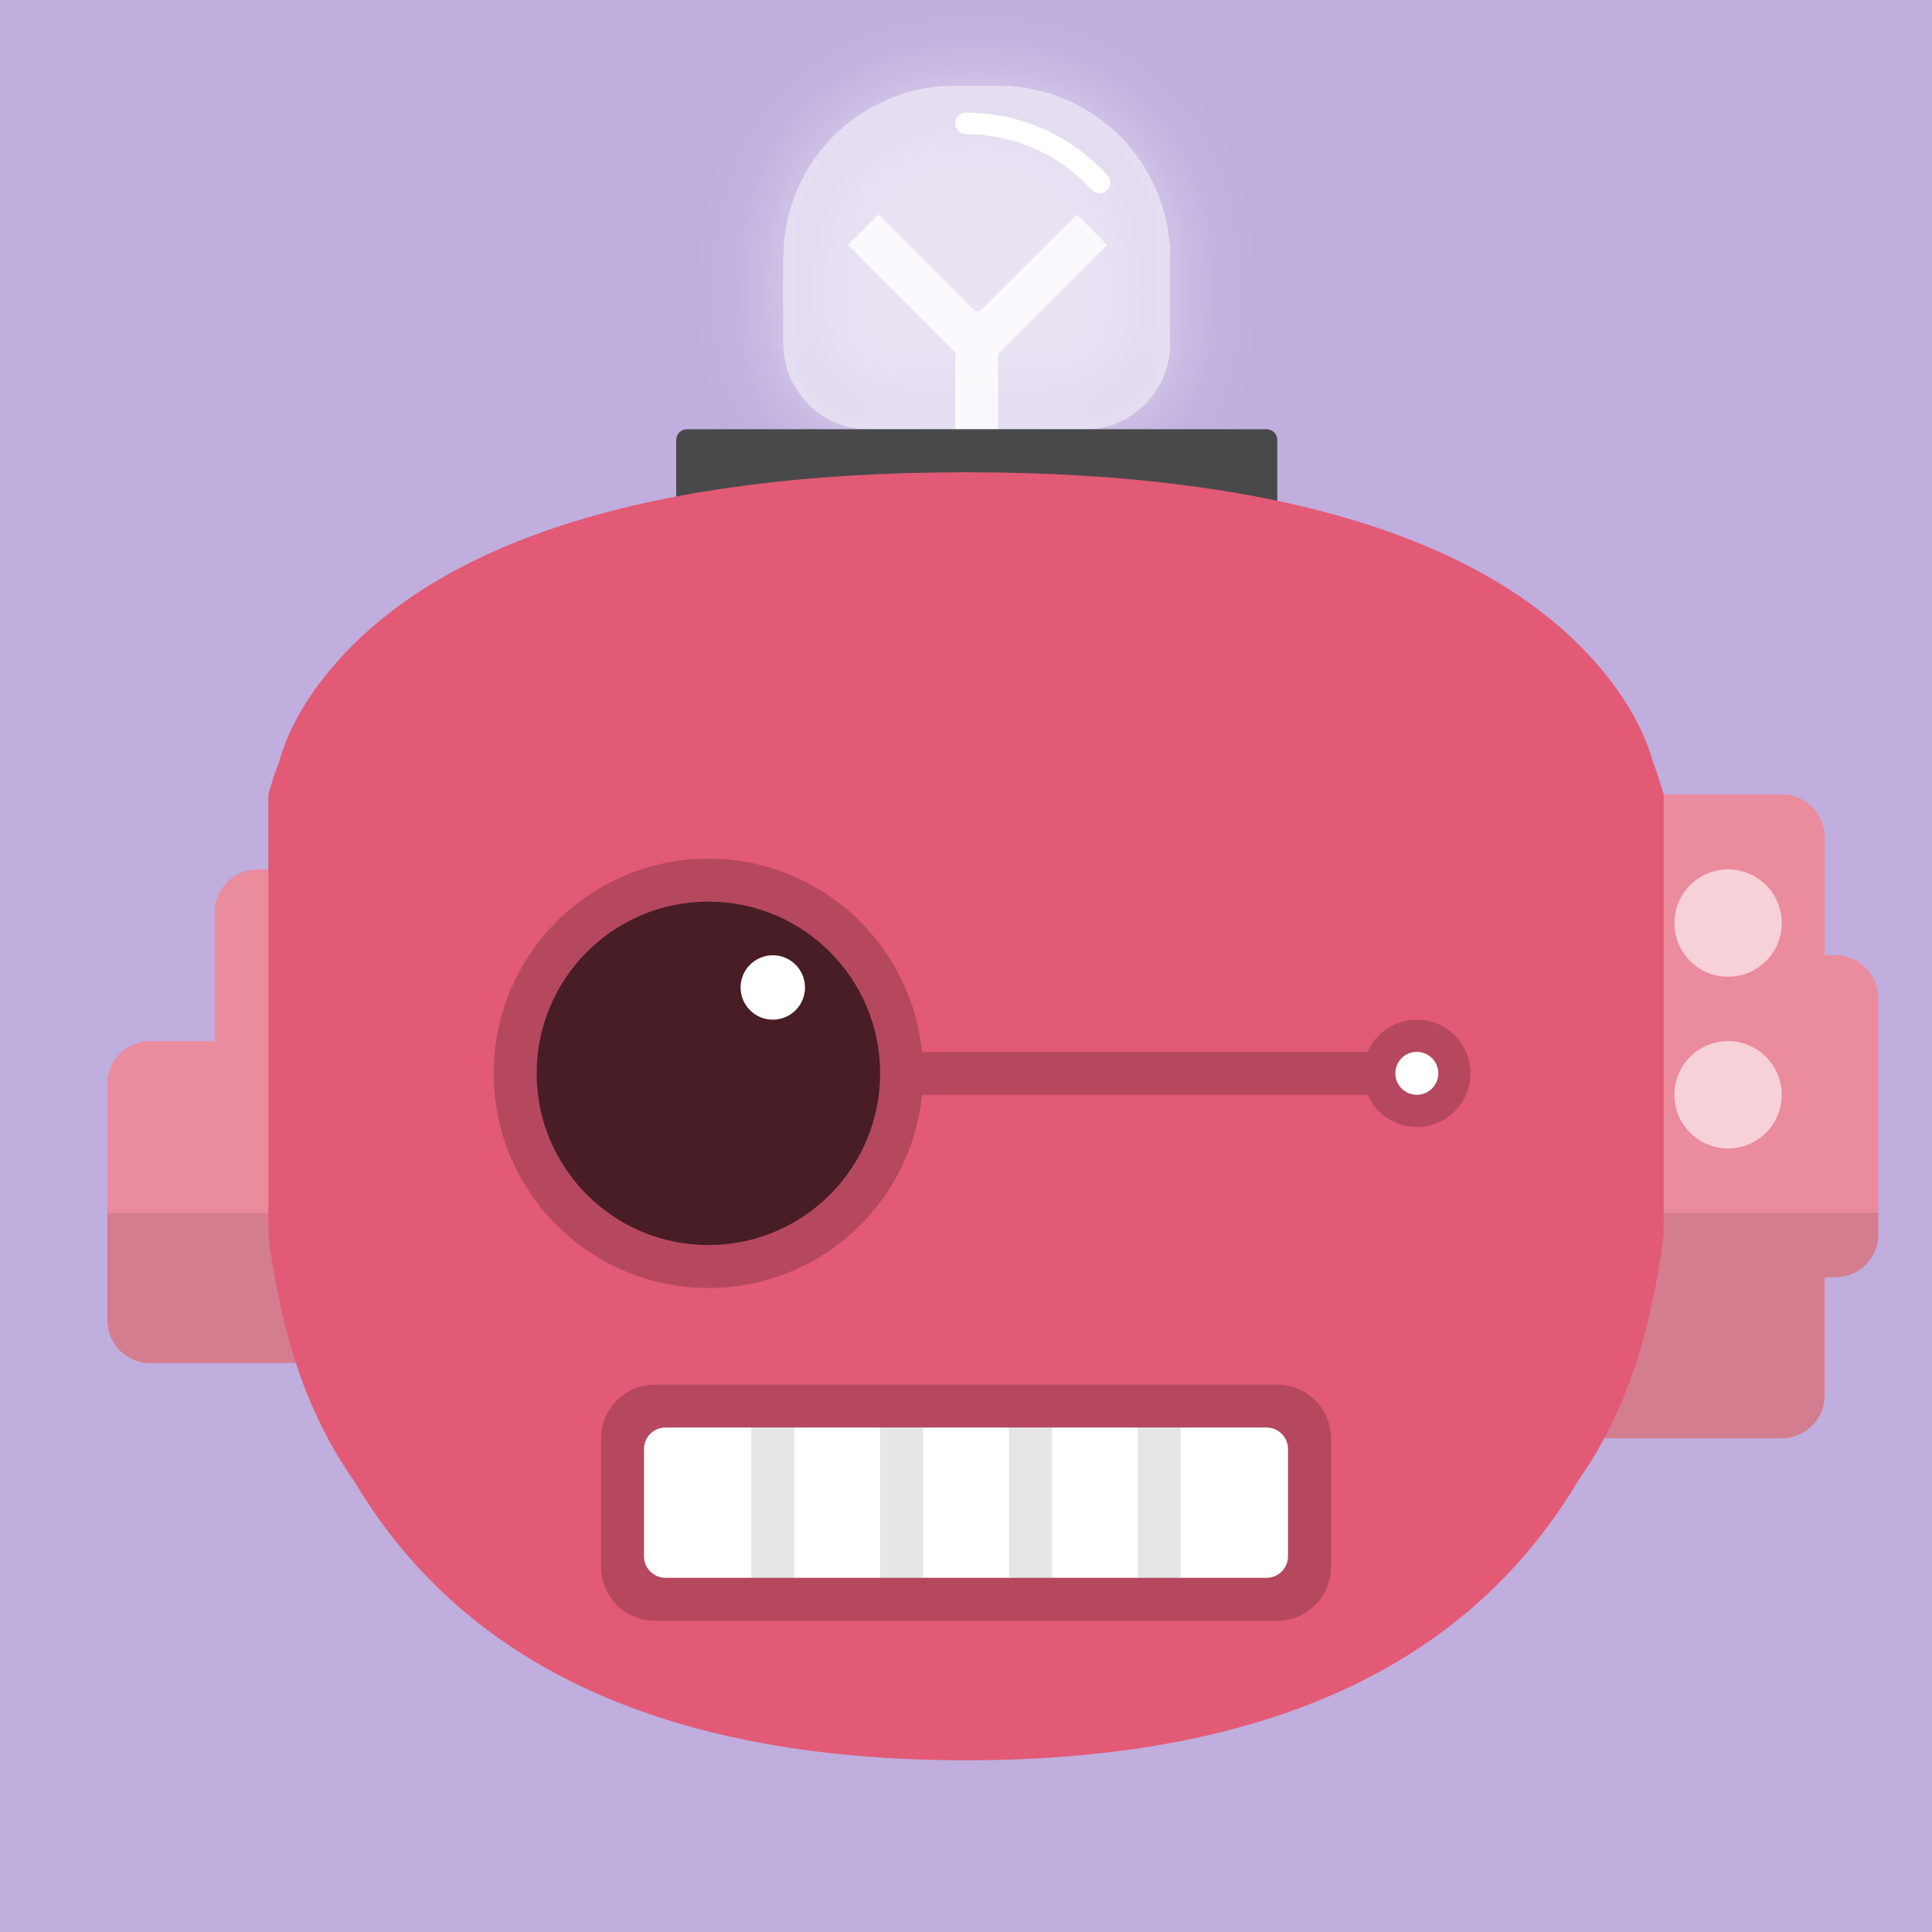
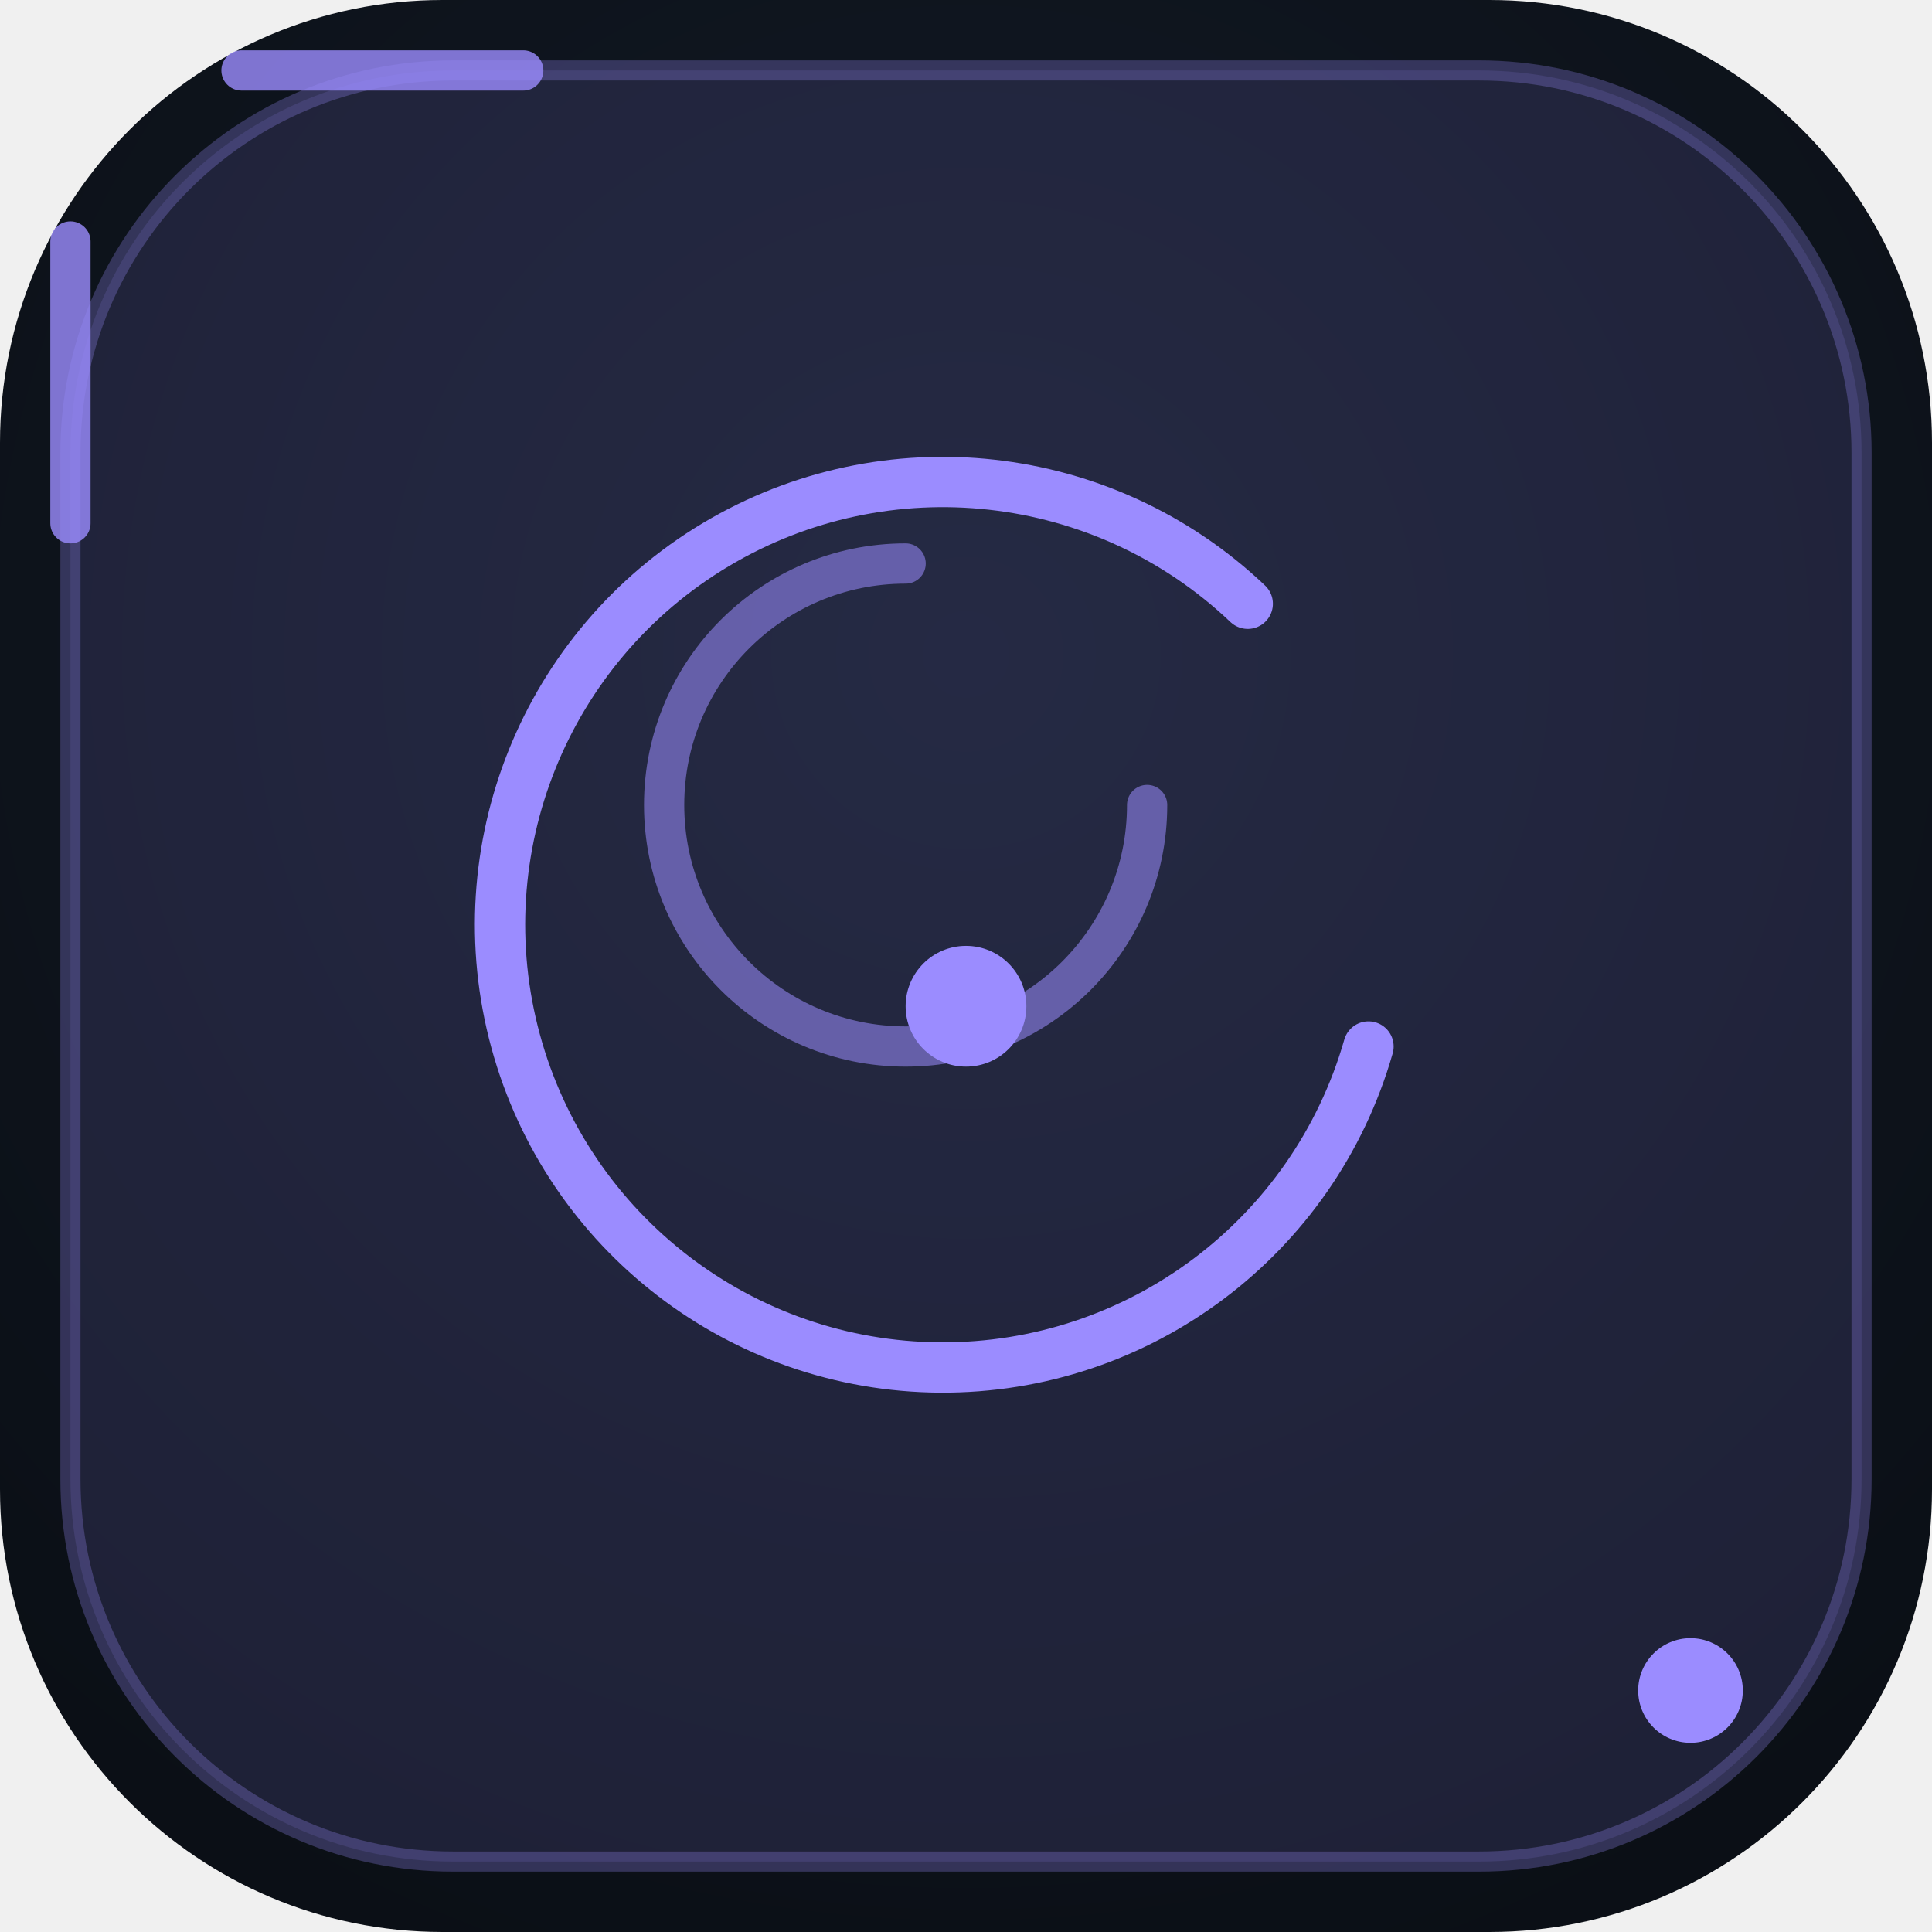
- <svg xmlns="http://www.w3.org/2000/svg" viewBox="0 0 180 180" fill="none" shape-rendering="auto" aria-hidden="true">
+ <svg xmlns="http://www.w3.org/2000/svg" viewBox="0 0 96 96" role="img" aria-label="周回声 · MORA-8">
  <defs>
-     <g id="sides-squareAssymetric-11acf331">
-       <mask id="sidesSquareAssymetric-a" style="mask-type:luminance">
-         <rect x="4" y="31" width="36" height="30" rx="4" fill="white" />
-         <rect x="14" y="15" width="26" height="30" rx="4" fill="white" />
-         <rect x="133" y="23" width="36" height="30" rx="4" fill="white" />
-         <rect x="128" y="8" width="36" height="60" rx="4" fill="white" />
-       </mask>
-       <g mask="url(#sidesSquareAssymetric-a)">
-         <path d="M-6 0h180v76H-6z" fill="#e25a75" />
-         <path d="M-6 0h180v76H-6z" fill="white" fill-opacity=".3" />
-         <rect x="-6" y="47" width="180" height="29" fill="black" fill-opacity=".1" />
-         <circle cx="155" cy="20" r="5" fill="white" fill-opacity=".6" />
-         <circle cx="155" cy="36" r="5" fill="white" fill-opacity=".6" />
-       </g>
-     </g>
-     <filter id="topGlowingBulb01-a" x="16" y=".59" width="52" height="48" filterUnits="userSpaceOnUse" color-interpolation-filters="sRGB">
-       <feFlood flood-opacity="0" result="r0" />
-       <feColorMatrix in="SourceAlpha" values="0 0 0 0 0 0 0 0 0 0 0 0 0 0 0 0 0 0 127 0" result="r1" />
-       <feOffset />
-       <feGaussianBlur stdDeviation="4" />
-       <feColorMatrix values="0 0 0 0 1 0 0 0 0 1 0 0 0 0 1 0 0 0 0.5 0" />
-       <feBlend in2="r0" result="r2" />
-       <feBlend in="SourceGraphic" in2="r2" result="r3" />
-       <feColorMatrix in="SourceAlpha" values="0 0 0 0 0 0 0 0 0 0 0 0 0 0 0 0 0 0 127 0" result="r1" />
-       <feOffset />
-       <feGaussianBlur stdDeviation="2" />
-       <feComposite in2="r1" operator="arithmetic" k2="-1" k3="1" />
-       <feColorMatrix values="0 0 0 0 1 0 0 0 0 1 0 0 0 0 1 0 0 0 0.5 0" />
-       <feBlend in2="r3" result="r4" />
-     </filter>
-     <g id="top-glowingBulb01-11acf331">
-       <g filter="url(#topGlowingBulb01-a)">
-         <path fill-rule="evenodd" clip-rule="evenodd" d="M24 24.6a16 16 0 0 1 16-16h4a16 16 0 0 1 16 16v8a8 8 0 0 1-8 8H32a8 8 0 0 1-8-8z" fill="white" fill-opacity=".3" />
-       </g>
-       <path d="M41 12.1c4.93 0 9.37 2.12 12.44 5.51" stroke="white" stroke-width="2" stroke-linecap="round" />
-       <path d="M54.14 23.42 44 33.57v7.02h-4v-7.17l-10-10 2.83-2.83 9 9h.48l9.02-9z" fill="white" fill-opacity=".8" />
-       <rect x="14" y="40.59" width="56" height="12" rx="1" fill="#48494B" />
-     </g>
-     <g id="head-round02-11acf331">
-       <mask id="headRound02-a" style="mask-type:luminance">
-         <path fill-rule="evenodd" clip-rule="evenodd" d="M0 31v-1c.18-.48.4-1.5 1-3 .83-3.06 2.78-6.56 6-10C16.7 6.6 35.17 0 65 0s48.3 6.6 58 17c3.22 3.44 5.17 6.94 6 10 .6 1.5.82 2.52 1 3v40c0-.1-.03.5 0 1a54 54 0 0 1-1 6c-1.19 6-3.4 11.91-7 17-9.72 16.34-27.74 26-57 26s-47.28-9.66-57-26c-3.6-5.1-5.8-11-7-17a54 54 0 0 1-1-6c.03-.45 0-1.32 0-1z" fill="white" />
-       </mask>
-       <g mask="url(#headRound02-a)">
-         <path d="M-4-2h138v124H-4z" fill="#e25a75" />
-       </g>
-     </g>
-     <g id="mouth-grill03-11acf331">
-       <rect y="1" width="68" height="22" rx="5" fill="black" fill-opacity=".2" />
-       <rect x="4" y="5" width="60" height="14" rx="2" fill="white" />
-       <rect x="14" y="5" width="4" height="14" fill="black" fill-opacity=".1" />
-       <rect x="38" y="5" width="4" height="14" fill="black" fill-opacity=".1" />
-       <rect x="26" y="5" width="4" height="14" fill="black" fill-opacity=".1" />
-       <rect x="50" y="5" width="4" height="14" fill="black" fill-opacity=".1" />
-     </g>
-     <g id="eyes-sensor-11acf331">
-       <path d="M28 4a20 20 0 0 1 19.9 18h41.52a5 5 0 1 1 0 4H47.9A20 20 0 1 1 28 4" fill="black" fill-opacity=".2" />
-       <circle cx="94" cy="24" r="2" fill="white" />
-       <circle cx="28" cy="24" r="16" fill="black" fill-opacity=".6" />
-       <circle cx="34" cy="16" r="3" fill="white" />
-     </g>
-     <clipPath id="clip-11acf331">
-       <rect width="180" height="180" rx="0" ry="0" />
-     </clipPath>
+     <radialGradient id="bg" cx="50%" cy="34%" r="80%">
+       <stop offset="0%" stop-color="#121a26" />
+       <stop offset="100%" stop-color="#0a0e14" />
+     </radialGradient>
  </defs>
-   <g clip-path="url(#clip-11acf331)">
-     <rect width="180" height="180" fill="#c0aede" />
-     <use transform="translate(6 66)" href="#sides-squareAssymetric-11acf331" />
-     <use transform="translate(49 -.6)" href="#top-glowingBulb01-11acf331" />
-     <use transform="translate(25 44)" href="#head-round02-11acf331" />
-     <use transform="translate(56 128)" href="#mouth-grill03-11acf331" />
-     <use transform="translate(38 76)" href="#eyes-sensor-11acf331" />
-   </g>
+   <rect width="96" height="96" rx="22" fill="url(#bg)" />
+   <rect x="3.5" y="3.5" width="89" height="89" rx="19" fill="none" stroke="#9b8cff" stroke-opacity=".28" />
+   <rect x="3.5" y="3.5" width="89" height="89" rx="19" fill="rgba(155,140,255,.14)" />
+   <path d="M12 3.5h14M3.5 12v14" stroke="#9b8cff" stroke-width="2" stroke-linecap="round" fill="none" opacity=".8" />
+   <path d="M62 30a22 22 0 1 0 6 22" fill="none" stroke="#9b8cff" stroke-width="2.5" stroke-linecap="round" />
+   <path d="M57 40a12 12 0 1 1-12-12" fill="none" stroke="#9b8cff" stroke-width="2" stroke-linecap="round" opacity=".55" />
+   <circle cx="48" cy="50" r="3" fill="#9b8cff" />
+   <circle cx="84" cy="84" r="2.6" fill="#9b8cff" />
</svg>
